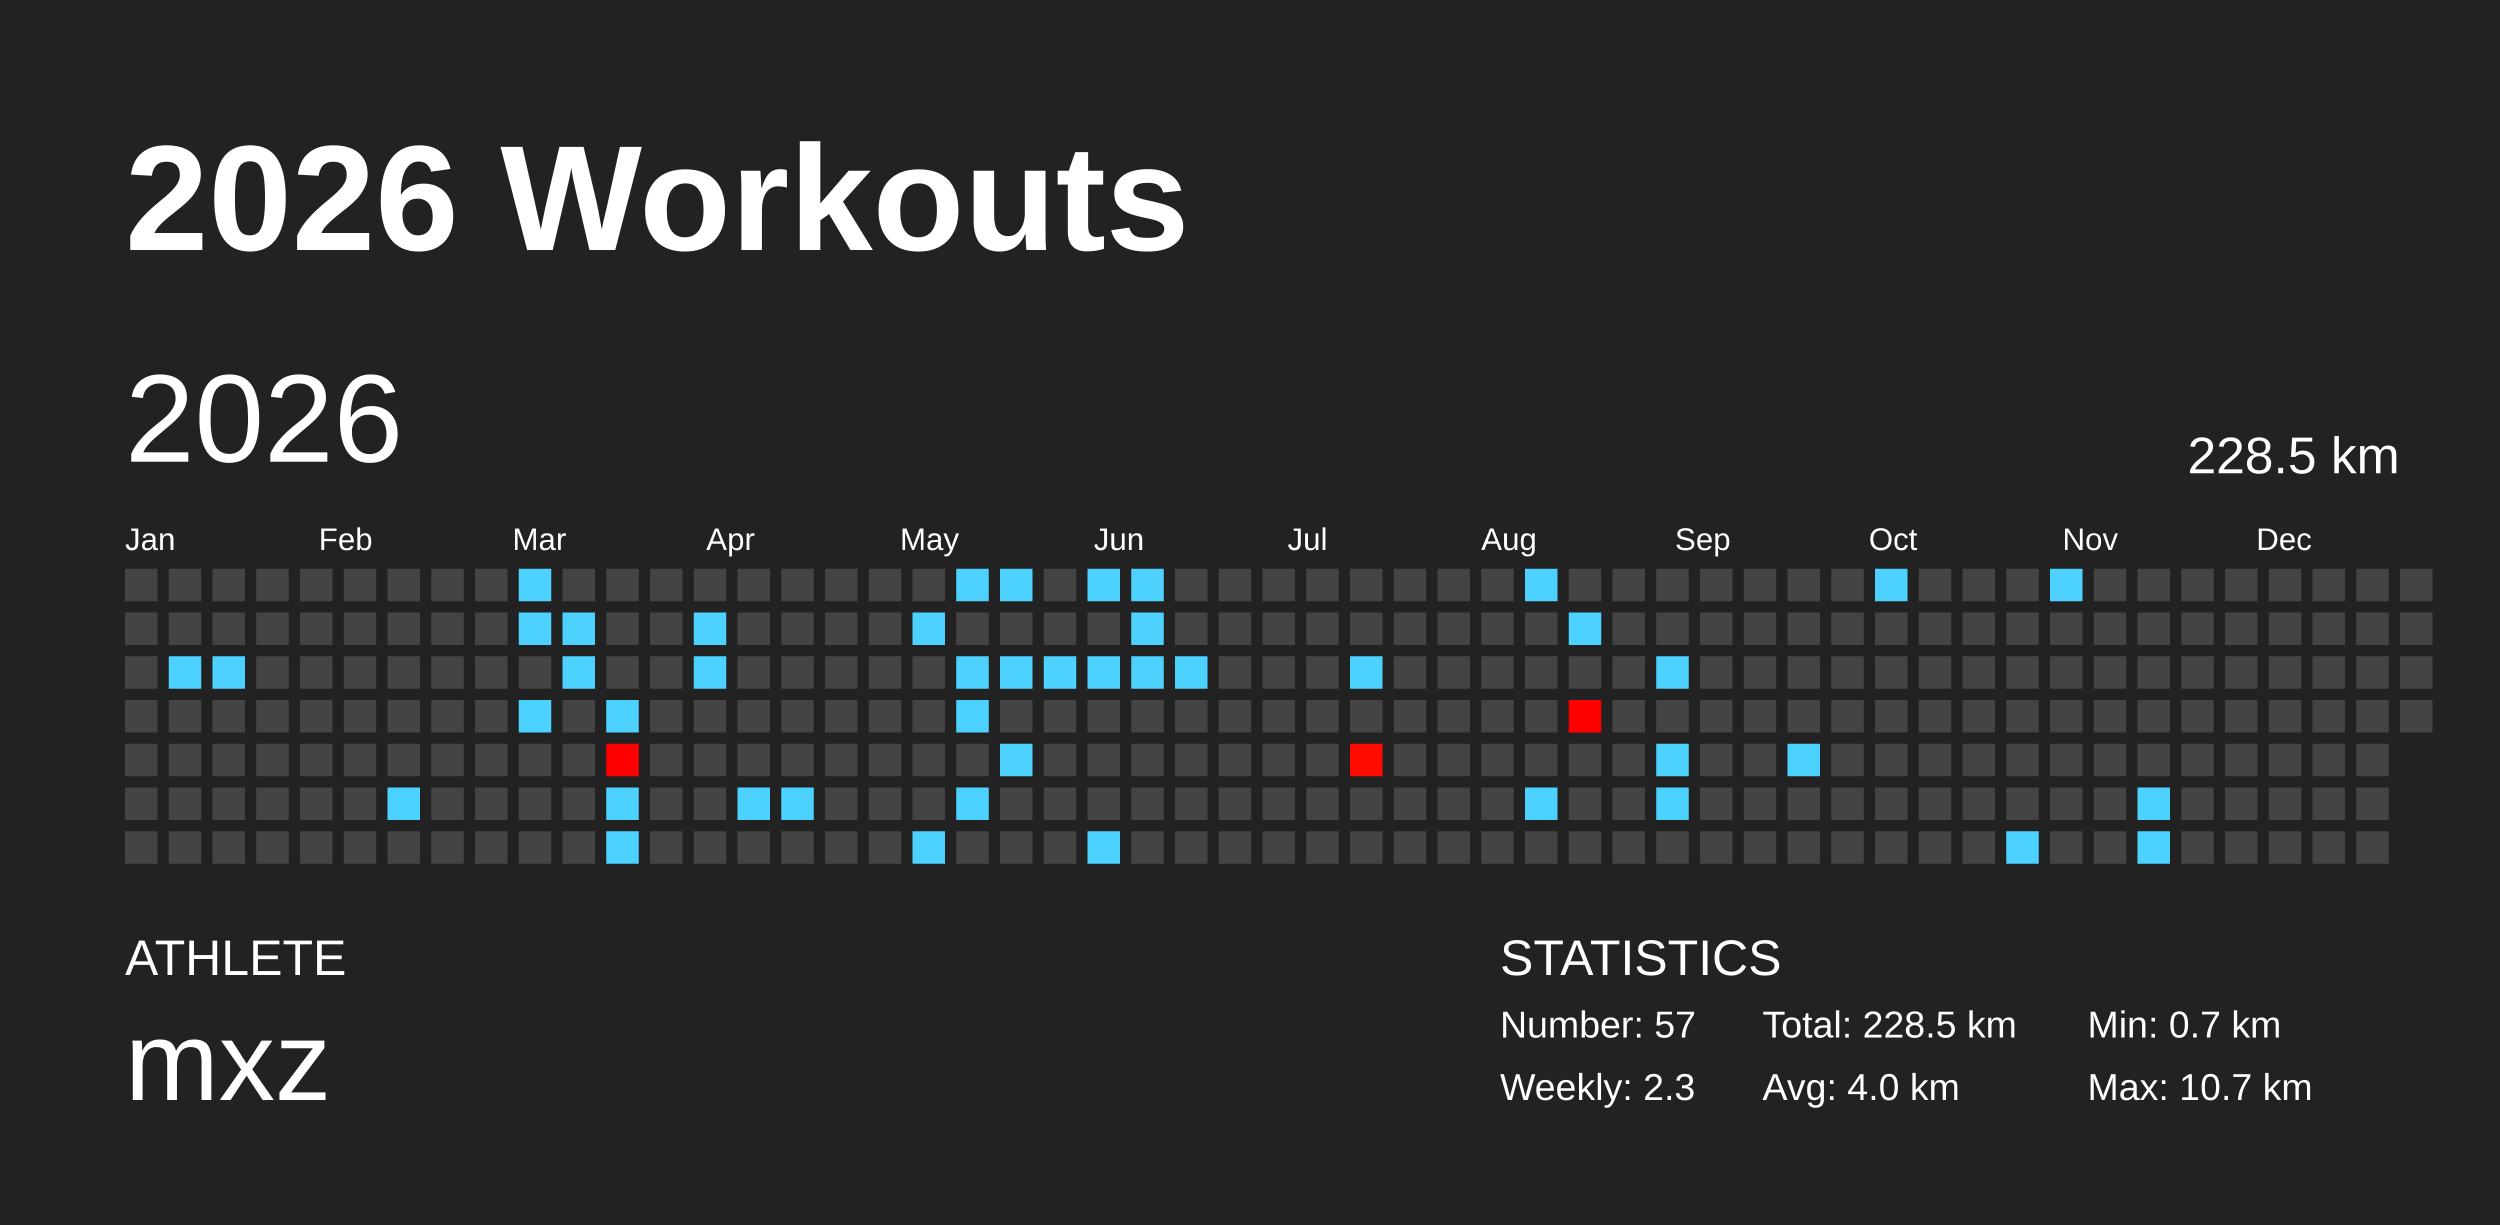
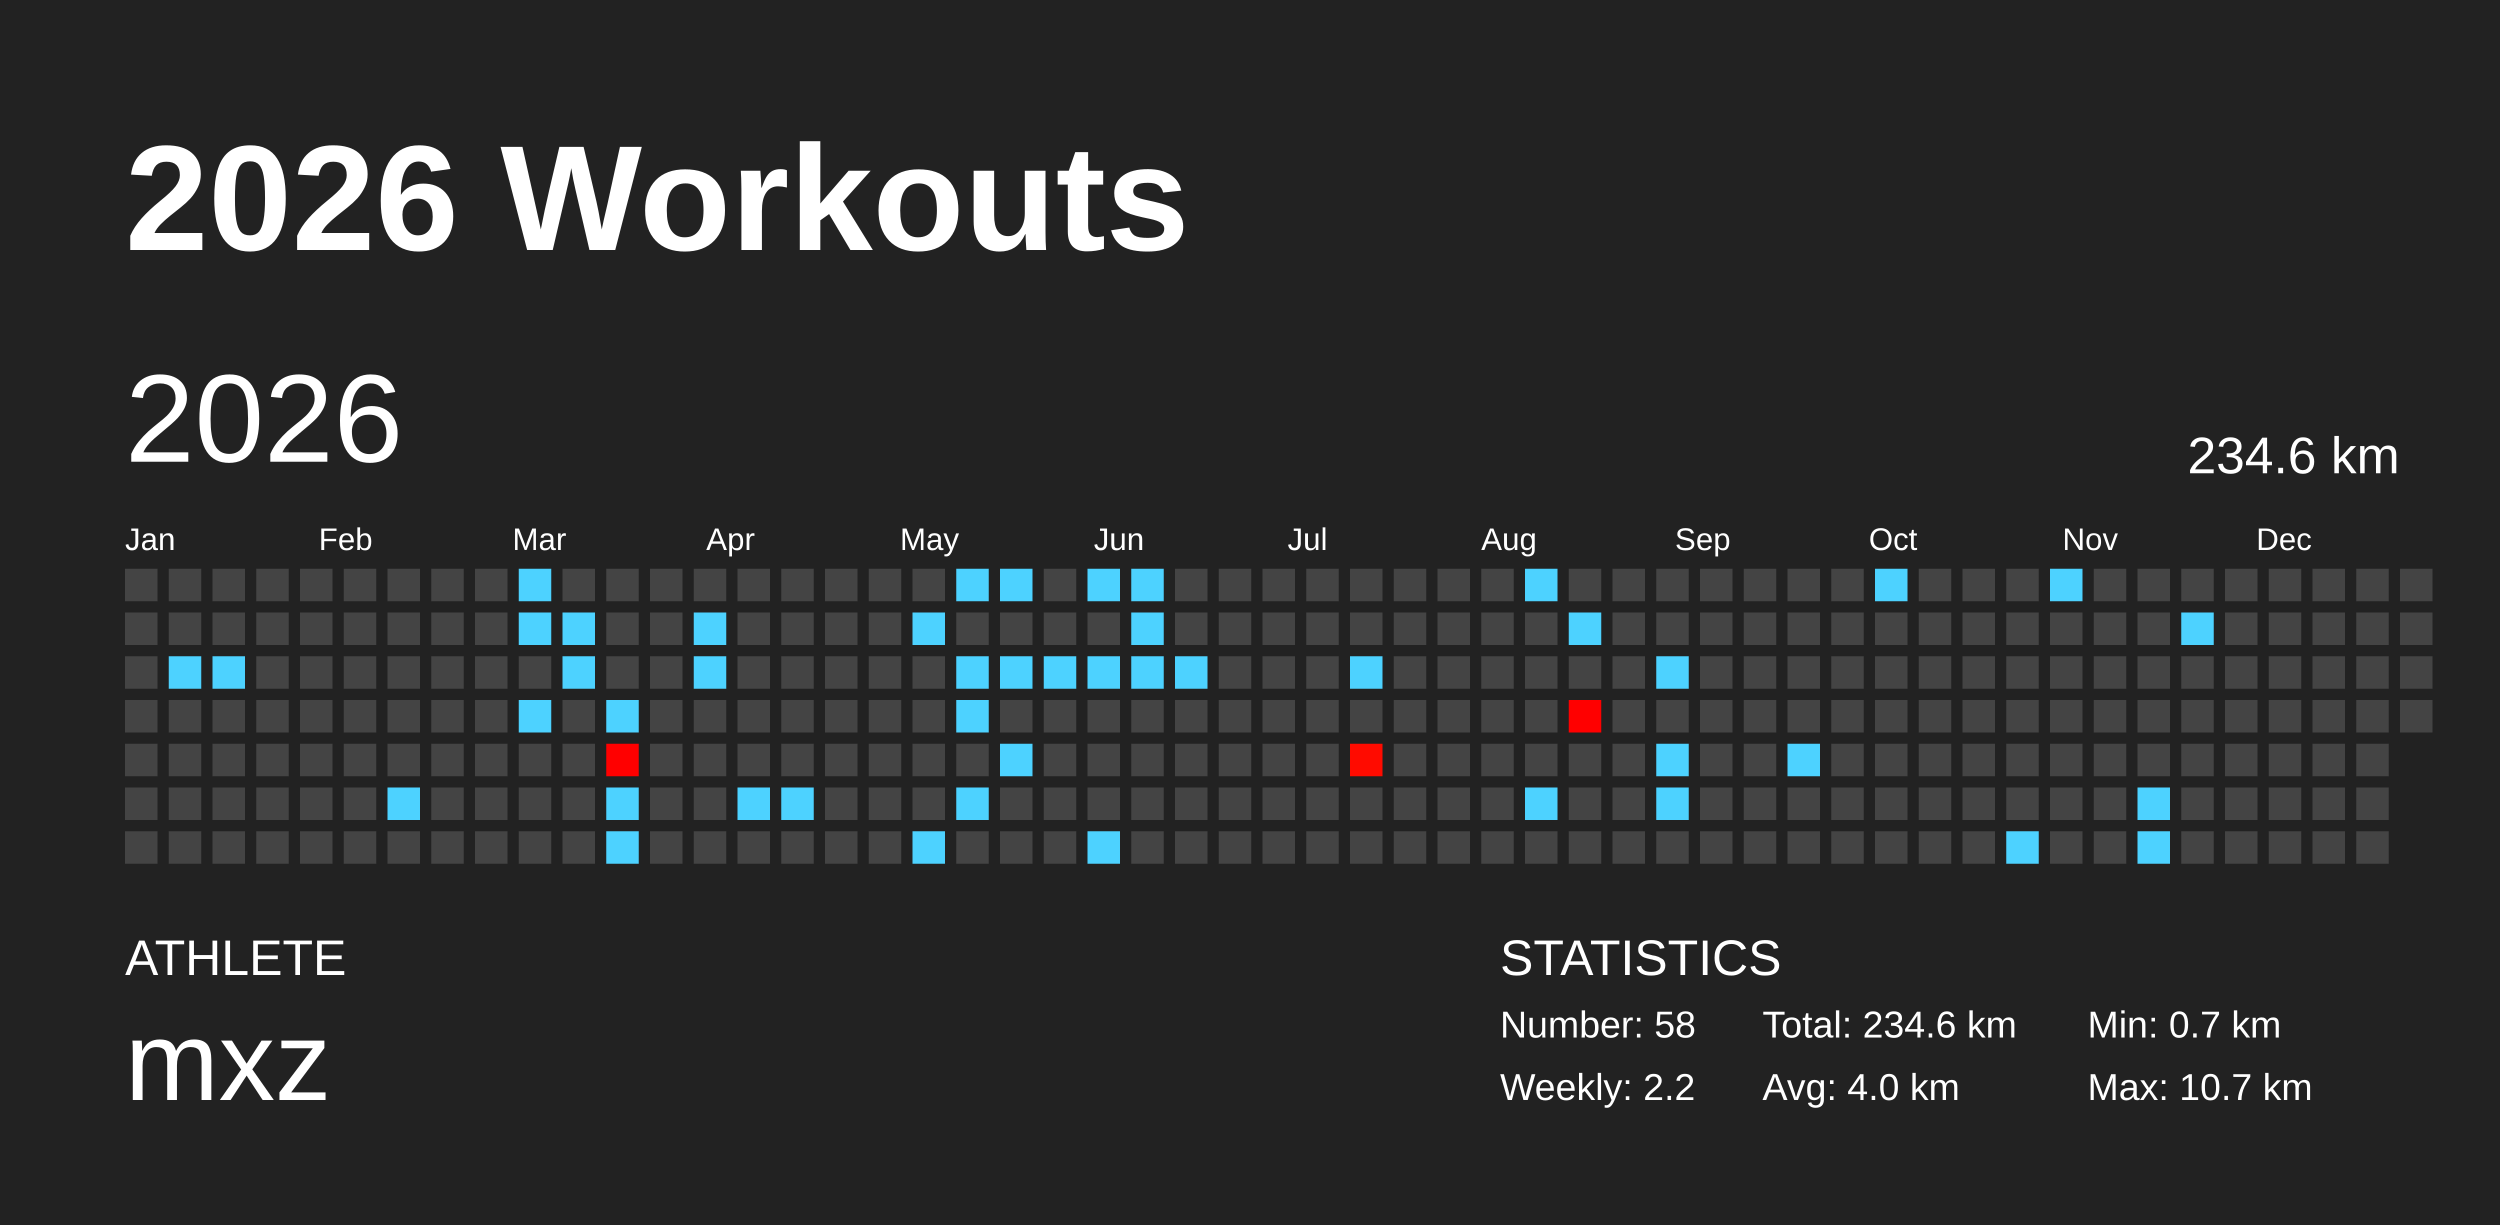
<svg xmlns="http://www.w3.org/2000/svg" baseProfile="full" height="98mm" version="1.1" viewBox="0,0,200,98" width="200mm">
  <defs />
  <rect fill="#222222" height="98" width="200" x="0" y="0" />
  <text fill="#FFFFFF" style="font-size:12px; font-family:Arial; font-weight:bold;" x="10" y="20">2026 Workouts</text>
  <text fill="#FFFFFF" style="font-size:4px; font-family:Arial" x="10" y="78">ATHLETE</text>
  <text fill="#FFFFFF" style="font-size:9px; font-family:Arial" x="10" y="88">mxz</text>
  <text fill="#FFFFFF" style="font-size:4px; font-family:Arial" x="120" y="78">STATISTICS</text>
-   <text fill="#FFFFFF" style="font-size:3px; font-family:Arial" x="120" y="83">Number: 57</text>
-   <text fill="#FFFFFF" style="font-size:3px; font-family:Arial" x="120" y="88">Weekly: 2.3</text>
-   <text fill="#FFFFFF" style="font-size:3px; font-family:Arial" x="141" y="83">Total: 228.5 km</text>
+   <text fill="#FFFFFF" style="font-size:3px; font-family:Arial" x="120" y="83">Number: 58</text>
+   <text fill="#FFFFFF" style="font-size:3px; font-family:Arial" x="120" y="88">Weekly: 2.2</text>
+   <text fill="#FFFFFF" style="font-size:3px; font-family:Arial" x="141" y="83">Total: 234.6 km</text>
  <text fill="#FFFFFF" style="font-size:3px; font-family:Arial" x="141" y="88">Avg: 4.0 km</text>
  <text fill="#FFFFFF" style="font-size:3px; font-family:Arial" x="167" y="83">Min: 0.7 km</text>
  <text fill="#FFFFFF" style="font-size:3px; font-family:Arial" x="167" y="88">Max: 10.7 km</text>
  <text dominant-baseline="hanging" fill="#FFFFFF" style="font-size:10.0px; font-family:Arial;" x="10" y="30">2026</text>
-   <text dominant-baseline="hanging" fill="#FFFFFF" style="font-size:4.125px; font-family:Arial;" x="175" y="35">228.5 km</text>
+   <text dominant-baseline="hanging" fill="#FFFFFF" style="font-size:4.125px; font-family:Arial;" x="175" y="35">234.6 km</text>
  <text fill="#FFFFFF" style="font-size:2.5px; font-family:Arial" x="10.0" y="44">Jan</text>
  <text fill="#FFFFFF" style="font-size:2.5px; font-family:Arial" x="25.5" y="44">Feb</text>
  <text fill="#FFFFFF" style="font-size:2.5px; font-family:Arial" x="41.0" y="44">Mar</text>
  <text fill="#FFFFFF" style="font-size:2.5px; font-family:Arial" x="56.5" y="44">Apr</text>
  <text fill="#FFFFFF" style="font-size:2.5px; font-family:Arial" x="72.0" y="44">May</text>
  <text fill="#FFFFFF" style="font-size:2.5px; font-family:Arial" x="87.5" y="44">Jun</text>
  <text fill="#FFFFFF" style="font-size:2.5px; font-family:Arial" x="103.0" y="44">Jul</text>
  <text fill="#FFFFFF" style="font-size:2.5px; font-family:Arial" x="118.5" y="44">Aug</text>
  <text fill="#FFFFFF" style="font-size:2.5px; font-family:Arial" x="134.0" y="44">Sep</text>
  <text fill="#FFFFFF" style="font-size:2.5px; font-family:Arial" x="149.5" y="44">Oct</text>
  <text fill="#FFFFFF" style="font-size:2.5px; font-family:Arial" x="165.0" y="44">Nov</text>
  <text fill="#FFFFFF" style="font-size:2.5px; font-family:Arial" x="180.5" y="44">Dec</text>
  <rect fill="#444444" height="2.6" width="2.6" x="10.0" y="45.5" />
  <rect fill="#444444" height="2.6" width="2.6" x="10.0" y="49.0" />
  <rect fill="#444444" height="2.6" width="2.6" x="10.0" y="52.5" />
  <rect fill="#444444" height="2.6" width="2.6" x="10.0" y="56.0" />
  <rect fill="#444444" height="2.6" width="2.6" x="10.0" y="59.5" />
  <rect fill="#444444" height="2.6" width="2.6" x="10.0" y="63.0" />
  <rect fill="#444444" height="2.6" width="2.6" x="10.0" y="66.5" />
  <rect fill="#444444" height="2.6" width="2.6" x="13.5" y="45.5" />
  <rect fill="#444444" height="2.6" width="2.6" x="13.5" y="49.0" />
  <rect fill="#4dd2ff" height="2.6" width="2.6" x="13.5" y="52.5" />
  <rect fill="#444444" height="2.6" width="2.6" x="13.5" y="56.0" />
  <rect fill="#444444" height="2.6" width="2.6" x="13.5" y="59.5" />
  <rect fill="#444444" height="2.6" width="2.6" x="13.5" y="63.0" />
  <rect fill="#444444" height="2.6" width="2.6" x="13.5" y="66.5" />
  <rect fill="#444444" height="2.6" width="2.6" x="17.0" y="45.5" />
  <rect fill="#444444" height="2.6" width="2.6" x="17.0" y="49.0" />
  <rect fill="#4dd2ff" height="2.6" width="2.6" x="17.0" y="52.5" />
  <rect fill="#444444" height="2.6" width="2.6" x="17.0" y="56.0" />
  <rect fill="#444444" height="2.6" width="2.6" x="17.0" y="59.5" />
  <rect fill="#444444" height="2.6" width="2.6" x="17.0" y="63.0" />
  <rect fill="#444444" height="2.6" width="2.6" x="17.0" y="66.5" />
  <rect fill="#444444" height="2.6" width="2.6" x="20.5" y="45.5" />
  <rect fill="#444444" height="2.6" width="2.6" x="20.5" y="49.0" />
  <rect fill="#444444" height="2.6" width="2.6" x="20.5" y="52.5" />
  <rect fill="#444444" height="2.6" width="2.6" x="20.5" y="56.0" />
  <rect fill="#444444" height="2.6" width="2.6" x="20.5" y="59.5" />
  <rect fill="#444444" height="2.6" width="2.6" x="20.5" y="63.0" />
  <rect fill="#444444" height="2.6" width="2.6" x="20.5" y="66.5" />
  <rect fill="#444444" height="2.6" width="2.6" x="24.0" y="45.5" />
  <rect fill="#444444" height="2.6" width="2.6" x="24.0" y="49.0" />
  <rect fill="#444444" height="2.6" width="2.6" x="24.0" y="52.5" />
  <rect fill="#444444" height="2.6" width="2.6" x="24.0" y="56.0" />
  <rect fill="#444444" height="2.6" width="2.6" x="24.0" y="59.5" />
  <rect fill="#444444" height="2.6" width="2.6" x="24.0" y="63.0" />
  <rect fill="#444444" height="2.6" width="2.6" x="24.0" y="66.5" />
  <rect fill="#444444" height="2.6" width="2.6" x="27.5" y="45.5" />
  <rect fill="#444444" height="2.6" width="2.6" x="27.5" y="49.0" />
  <rect fill="#444444" height="2.6" width="2.6" x="27.5" y="52.5" />
  <rect fill="#444444" height="2.6" width="2.6" x="27.5" y="56.0" />
  <rect fill="#444444" height="2.6" width="2.6" x="27.5" y="59.5" />
  <rect fill="#444444" height="2.6" width="2.6" x="27.5" y="63.0" />
  <rect fill="#444444" height="2.6" width="2.6" x="27.5" y="66.5" />
  <rect fill="#444444" height="2.6" width="2.6" x="31.0" y="45.5" />
  <rect fill="#444444" height="2.6" width="2.6" x="31.0" y="49.0" />
  <rect fill="#444444" height="2.6" width="2.6" x="31.0" y="52.5" />
  <rect fill="#444444" height="2.6" width="2.6" x="31.0" y="56.0" />
  <rect fill="#444444" height="2.6" width="2.6" x="31.0" y="59.5" />
  <rect fill="#4dd2ff" height="2.6" width="2.6" x="31.0" y="63.0" />
  <rect fill="#444444" height="2.6" width="2.6" x="31.0" y="66.5" />
  <rect fill="#444444" height="2.6" width="2.6" x="34.5" y="45.5" />
  <rect fill="#444444" height="2.6" width="2.6" x="34.5" y="49.0" />
  <rect fill="#444444" height="2.6" width="2.6" x="34.5" y="52.5" />
  <rect fill="#444444" height="2.6" width="2.6" x="34.5" y="56.0" />
  <rect fill="#444444" height="2.6" width="2.6" x="34.5" y="59.5" />
  <rect fill="#444444" height="2.6" width="2.6" x="34.5" y="63.0" />
  <rect fill="#444444" height="2.6" width="2.6" x="34.5" y="66.5" />
  <rect fill="#444444" height="2.6" width="2.6" x="38.0" y="45.5" />
  <rect fill="#444444" height="2.6" width="2.6" x="38.0" y="49.0" />
  <rect fill="#444444" height="2.6" width="2.6" x="38.0" y="52.5" />
  <rect fill="#444444" height="2.6" width="2.6" x="38.0" y="56.0" />
  <rect fill="#444444" height="2.6" width="2.6" x="38.0" y="59.5" />
  <rect fill="#444444" height="2.6" width="2.6" x="38.0" y="63.0" />
  <rect fill="#444444" height="2.6" width="2.6" x="38.0" y="66.5" />
  <rect fill="#4dd2ff" height="2.6" width="2.6" x="41.5" y="45.5" />
  <rect fill="#4dd2ff" height="2.6" width="2.6" x="41.5" y="49.0" />
  <rect fill="#444444" height="2.6" width="2.6" x="41.5" y="52.5" />
  <rect fill="#4dd2ff" height="2.6" width="2.6" x="41.5" y="56.0" />
  <rect fill="#444444" height="2.6" width="2.6" x="41.5" y="59.5" />
  <rect fill="#444444" height="2.6" width="2.6" x="41.5" y="63.0" />
  <rect fill="#444444" height="2.6" width="2.6" x="41.5" y="66.5" />
  <rect fill="#444444" height="2.6" width="2.6" x="45.0" y="45.5" />
  <rect fill="#4dd2ff" height="2.6" width="2.6" x="45.0" y="49.0" />
  <rect fill="#4dd2ff" height="2.6" width="2.6" x="45.0" y="52.5" />
  <rect fill="#444444" height="2.6" width="2.6" x="45.0" y="56.0" />
  <rect fill="#444444" height="2.6" width="2.6" x="45.0" y="59.5" />
  <rect fill="#444444" height="2.6" width="2.6" x="45.0" y="63.0" />
  <rect fill="#444444" height="2.6" width="2.6" x="45.0" y="66.5" />
  <rect fill="#444444" height="2.6" width="2.6" x="48.5" y="45.5" />
  <rect fill="#444444" height="2.6" width="2.6" x="48.5" y="49.0" />
  <rect fill="#444444" height="2.6" width="2.6" x="48.5" y="52.5" />
  <rect fill="#4dd2ff" height="2.6" width="2.6" x="48.5" y="56.0" />
  <rect fill="#ff0000" height="2.6" width="2.6" x="48.5" y="59.5" />
  <rect fill="#4dd2ff" height="2.6" width="2.6" x="48.5" y="63.0" />
  <rect fill="#4dd2ff" height="2.6" width="2.6" x="48.5" y="66.5" />
  <rect fill="#444444" height="2.6" width="2.6" x="52.0" y="45.5" />
  <rect fill="#444444" height="2.6" width="2.6" x="52.0" y="49.0" />
  <rect fill="#444444" height="2.6" width="2.6" x="52.0" y="52.5" />
  <rect fill="#444444" height="2.6" width="2.6" x="52.0" y="56.0" />
  <rect fill="#444444" height="2.6" width="2.6" x="52.0" y="59.5" />
  <rect fill="#444444" height="2.6" width="2.6" x="52.0" y="63.0" />
  <rect fill="#444444" height="2.6" width="2.6" x="52.0" y="66.5" />
  <rect fill="#444444" height="2.6" width="2.6" x="55.5" y="45.5" />
  <rect fill="#4dd2ff" height="2.6" width="2.6" x="55.5" y="49.0" />
  <rect fill="#4dd2ff" height="2.6" width="2.6" x="55.5" y="52.5" />
  <rect fill="#444444" height="2.6" width="2.6" x="55.5" y="56.0" />
  <rect fill="#444444" height="2.6" width="2.6" x="55.5" y="59.5" />
  <rect fill="#444444" height="2.6" width="2.6" x="55.5" y="63.0" />
  <rect fill="#444444" height="2.6" width="2.6" x="55.5" y="66.5" />
  <rect fill="#444444" height="2.6" width="2.6" x="59.0" y="45.5" />
  <rect fill="#444444" height="2.6" width="2.6" x="59.0" y="49.0" />
  <rect fill="#444444" height="2.6" width="2.6" x="59.0" y="52.5" />
  <rect fill="#444444" height="2.6" width="2.6" x="59.0" y="56.0" />
  <rect fill="#444444" height="2.6" width="2.6" x="59.0" y="59.5" />
  <rect fill="#4dd2ff" height="2.6" width="2.6" x="59.0" y="63.0" />
  <rect fill="#444444" height="2.6" width="2.6" x="59.0" y="66.5" />
  <rect fill="#444444" height="2.6" width="2.6" x="62.5" y="45.5" />
  <rect fill="#444444" height="2.6" width="2.6" x="62.5" y="49.0" />
  <rect fill="#444444" height="2.6" width="2.6" x="62.5" y="52.5" />
  <rect fill="#444444" height="2.6" width="2.6" x="62.5" y="56.0" />
  <rect fill="#444444" height="2.6" width="2.6" x="62.5" y="59.5" />
  <rect fill="#4dd2ff" height="2.6" width="2.6" x="62.5" y="63.0" />
  <rect fill="#444444" height="2.6" width="2.6" x="62.5" y="66.5" />
  <rect fill="#444444" height="2.6" width="2.6" x="66.0" y="45.5" />
  <rect fill="#444444" height="2.6" width="2.6" x="66.0" y="49.0" />
  <rect fill="#444444" height="2.6" width="2.6" x="66.0" y="52.5" />
  <rect fill="#444444" height="2.6" width="2.6" x="66.0" y="56.0" />
  <rect fill="#444444" height="2.6" width="2.6" x="66.0" y="59.5" />
  <rect fill="#444444" height="2.6" width="2.6" x="66.0" y="63.0" />
  <rect fill="#444444" height="2.6" width="2.6" x="66.0" y="66.5" />
  <rect fill="#444444" height="2.6" width="2.6" x="69.5" y="45.5" />
  <rect fill="#444444" height="2.6" width="2.6" x="69.5" y="49.0" />
  <rect fill="#444444" height="2.6" width="2.6" x="69.5" y="52.5" />
  <rect fill="#444444" height="2.6" width="2.6" x="69.5" y="56.0" />
  <rect fill="#444444" height="2.6" width="2.6" x="69.5" y="59.5" />
  <rect fill="#444444" height="2.6" width="2.6" x="69.5" y="63.0" />
  <rect fill="#444444" height="2.6" width="2.6" x="69.5" y="66.5" />
  <rect fill="#444444" height="2.6" width="2.6" x="73.0" y="45.5" />
  <rect fill="#4dd2ff" height="2.6" width="2.6" x="73.0" y="49.0" />
  <rect fill="#444444" height="2.6" width="2.6" x="73.0" y="52.5" />
  <rect fill="#444444" height="2.6" width="2.6" x="73.0" y="56.0" />
  <rect fill="#444444" height="2.6" width="2.6" x="73.0" y="59.5" />
  <rect fill="#444444" height="2.6" width="2.6" x="73.0" y="63.0" />
  <rect fill="#4dd2ff" height="2.6" width="2.6" x="73.0" y="66.5" />
  <rect fill="#4dd2ff" height="2.6" width="2.6" x="76.5" y="45.5" />
  <rect fill="#444444" height="2.6" width="2.6" x="76.5" y="49.0" />
  <rect fill="#4dd2ff" height="2.6" width="2.6" x="76.5" y="52.5" />
  <rect fill="#4dd2ff" height="2.6" width="2.6" x="76.5" y="56.0" />
  <rect fill="#444444" height="2.6" width="2.6" x="76.5" y="59.5" />
  <rect fill="#4dd2ff" height="2.6" width="2.6" x="76.5" y="63.0" />
  <rect fill="#444444" height="2.6" width="2.6" x="76.5" y="66.5" />
  <rect fill="#4dd2ff" height="2.6" width="2.6" x="80.0" y="45.5" />
  <rect fill="#444444" height="2.6" width="2.6" x="80.0" y="49.0" />
  <rect fill="#4dd2ff" height="2.6" width="2.6" x="80.0" y="52.5" />
  <rect fill="#444444" height="2.6" width="2.6" x="80.0" y="56.0" />
  <rect fill="#4dd2ff" height="2.6" width="2.6" x="80.0" y="59.5" />
  <rect fill="#444444" height="2.6" width="2.6" x="80.0" y="63.0" />
  <rect fill="#444444" height="2.6" width="2.6" x="80.0" y="66.5" />
  <rect fill="#444444" height="2.6" width="2.6" x="83.5" y="45.5" />
  <rect fill="#444444" height="2.6" width="2.6" x="83.5" y="49.0" />
  <rect fill="#4dd2ff" height="2.6" width="2.6" x="83.5" y="52.5" />
  <rect fill="#444444" height="2.6" width="2.6" x="83.5" y="56.0" />
  <rect fill="#444444" height="2.6" width="2.6" x="83.5" y="59.5" />
  <rect fill="#444444" height="2.6" width="2.6" x="83.5" y="63.0" />
  <rect fill="#444444" height="2.6" width="2.6" x="83.5" y="66.5" />
  <rect fill="#4dd2ff" height="2.6" width="2.6" x="87.0" y="45.5" />
  <rect fill="#444444" height="2.6" width="2.6" x="87.0" y="49.0" />
  <rect fill="#4dd2ff" height="2.6" width="2.6" x="87.0" y="52.5" />
  <rect fill="#444444" height="2.6" width="2.6" x="87.0" y="56.0" />
  <rect fill="#444444" height="2.6" width="2.6" x="87.0" y="59.5" />
  <rect fill="#444444" height="2.6" width="2.6" x="87.0" y="63.0" />
  <rect fill="#4dd2ff" height="2.6" width="2.6" x="87.0" y="66.5" />
  <rect fill="#4dd2ff" height="2.6" width="2.6" x="90.5" y="45.5" />
  <rect fill="#4dd2ff" height="2.6" width="2.6" x="90.5" y="49.0" />
  <rect fill="#4dd2ff" height="2.6" width="2.6" x="90.5" y="52.5" />
  <rect fill="#444444" height="2.6" width="2.6" x="90.5" y="56.0" />
  <rect fill="#444444" height="2.6" width="2.6" x="90.5" y="59.5" />
  <rect fill="#444444" height="2.6" width="2.6" x="90.5" y="63.0" />
  <rect fill="#444444" height="2.6" width="2.6" x="90.5" y="66.5" />
  <rect fill="#444444" height="2.6" width="2.6" x="94.0" y="45.5" />
  <rect fill="#444444" height="2.6" width="2.6" x="94.0" y="49.0" />
  <rect fill="#4dd2ff" height="2.6" width="2.6" x="94.0" y="52.5" />
  <rect fill="#444444" height="2.6" width="2.6" x="94.0" y="56.0" />
  <rect fill="#444444" height="2.6" width="2.6" x="94.0" y="59.5" />
  <rect fill="#444444" height="2.6" width="2.6" x="94.0" y="63.0" />
  <rect fill="#444444" height="2.6" width="2.6" x="94.0" y="66.5" />
  <rect fill="#444444" height="2.6" width="2.6" x="97.5" y="45.5" />
  <rect fill="#444444" height="2.6" width="2.6" x="97.5" y="49.0" />
  <rect fill="#444444" height="2.6" width="2.6" x="97.5" y="52.5" />
  <rect fill="#444444" height="2.6" width="2.6" x="97.5" y="56.0" />
  <rect fill="#444444" height="2.6" width="2.6" x="97.5" y="59.5" />
  <rect fill="#444444" height="2.6" width="2.6" x="97.5" y="63.0" />
  <rect fill="#444444" height="2.6" width="2.6" x="97.5" y="66.5" />
  <rect fill="#444444" height="2.6" width="2.6" x="101.0" y="45.5" />
  <rect fill="#444444" height="2.6" width="2.6" x="101.0" y="49.0" />
  <rect fill="#444444" height="2.6" width="2.6" x="101.0" y="52.5" />
  <rect fill="#444444" height="2.6" width="2.6" x="101.0" y="56.0" />
  <rect fill="#444444" height="2.6" width="2.6" x="101.0" y="59.5" />
  <rect fill="#444444" height="2.6" width="2.6" x="101.0" y="63.0" />
  <rect fill="#444444" height="2.6" width="2.6" x="101.0" y="66.5" />
  <rect fill="#444444" height="2.6" width="2.6" x="104.5" y="45.5" />
  <rect fill="#444444" height="2.6" width="2.6" x="104.5" y="49.0" />
  <rect fill="#444444" height="2.6" width="2.6" x="104.5" y="52.5" />
  <rect fill="#444444" height="2.6" width="2.6" x="104.5" y="56.0" />
  <rect fill="#444444" height="2.6" width="2.6" x="104.5" y="59.5" />
  <rect fill="#444444" height="2.6" width="2.6" x="104.5" y="63.0" />
  <rect fill="#444444" height="2.6" width="2.6" x="104.5" y="66.5" />
  <rect fill="#444444" height="2.6" width="2.6" x="108.0" y="45.5" />
  <rect fill="#444444" height="2.6" width="2.6" x="108.0" y="49.0" />
  <rect fill="#4dd2ff" height="2.6" width="2.6" x="108.0" y="52.5" />
  <rect fill="#444444" height="2.6" width="2.6" x="108.0" y="56.0" />
  <rect fill="#ff0b00" height="2.6" width="2.6" x="108.0" y="59.5" />
  <rect fill="#444444" height="2.6" width="2.6" x="108.0" y="63.0" />
  <rect fill="#444444" height="2.6" width="2.6" x="108.0" y="66.5" />
  <rect fill="#444444" height="2.6" width="2.6" x="111.5" y="45.5" />
  <rect fill="#444444" height="2.6" width="2.6" x="111.5" y="49.0" />
  <rect fill="#444444" height="2.6" width="2.6" x="111.5" y="52.5" />
  <rect fill="#444444" height="2.6" width="2.6" x="111.5" y="56.0" />
  <rect fill="#444444" height="2.6" width="2.6" x="111.5" y="59.5" />
  <rect fill="#444444" height="2.6" width="2.6" x="111.5" y="63.0" />
  <rect fill="#444444" height="2.6" width="2.6" x="111.5" y="66.5" />
  <rect fill="#444444" height="2.6" width="2.6" x="115.0" y="45.5" />
  <rect fill="#444444" height="2.6" width="2.6" x="115.0" y="49.0" />
  <rect fill="#444444" height="2.6" width="2.6" x="115.0" y="52.5" />
  <rect fill="#444444" height="2.6" width="2.6" x="115.0" y="56.0" />
  <rect fill="#444444" height="2.6" width="2.6" x="115.0" y="59.5" />
  <rect fill="#444444" height="2.6" width="2.6" x="115.0" y="63.0" />
  <rect fill="#444444" height="2.6" width="2.6" x="115.0" y="66.5" />
  <rect fill="#444444" height="2.6" width="2.6" x="118.5" y="45.5" />
  <rect fill="#444444" height="2.6" width="2.6" x="118.5" y="49.0" />
  <rect fill="#444444" height="2.6" width="2.6" x="118.5" y="52.5" />
  <rect fill="#444444" height="2.6" width="2.6" x="118.5" y="56.0" />
  <rect fill="#444444" height="2.6" width="2.6" x="118.5" y="59.5" />
  <rect fill="#444444" height="2.6" width="2.6" x="118.5" y="63.0" />
  <rect fill="#444444" height="2.6" width="2.6" x="118.5" y="66.5" />
  <rect fill="#4dd2ff" height="2.6" width="2.6" x="122.0" y="45.5" />
  <rect fill="#444444" height="2.6" width="2.6" x="122.0" y="49.0" />
  <rect fill="#444444" height="2.6" width="2.6" x="122.0" y="52.5" />
  <rect fill="#444444" height="2.6" width="2.6" x="122.0" y="56.0" />
  <rect fill="#444444" height="2.6" width="2.6" x="122.0" y="59.5" />
  <rect fill="#4dd2ff" height="2.6" width="2.6" x="122.0" y="63.0" />
  <rect fill="#444444" height="2.6" width="2.6" x="122.0" y="66.5" />
  <rect fill="#444444" height="2.6" width="2.6" x="125.5" y="45.5" />
  <rect fill="#4dd2ff" height="2.6" width="2.6" x="125.5" y="49.0" />
  <rect fill="#444444" height="2.6" width="2.6" x="125.5" y="52.5" />
  <rect fill="#ff0000" height="2.6" width="2.6" x="125.5" y="56.0" />
  <rect fill="#444444" height="2.6" width="2.6" x="125.5" y="59.5" />
  <rect fill="#444444" height="2.6" width="2.6" x="125.5" y="63.0" />
  <rect fill="#444444" height="2.6" width="2.6" x="125.5" y="66.5" />
  <rect fill="#444444" height="2.6" width="2.6" x="129.0" y="45.5" />
  <rect fill="#444444" height="2.6" width="2.6" x="129.0" y="49.0" />
  <rect fill="#444444" height="2.6" width="2.6" x="129.0" y="52.5" />
  <rect fill="#444444" height="2.6" width="2.6" x="129.0" y="56.0" />
  <rect fill="#444444" height="2.6" width="2.6" x="129.0" y="59.5" />
  <rect fill="#444444" height="2.6" width="2.6" x="129.0" y="63.0" />
  <rect fill="#444444" height="2.6" width="2.6" x="129.0" y="66.5" />
  <rect fill="#444444" height="2.6" width="2.6" x="132.5" y="45.5" />
  <rect fill="#444444" height="2.6" width="2.6" x="132.5" y="49.0" />
  <rect fill="#4dd2ff" height="2.6" width="2.6" x="132.5" y="52.5" />
  <rect fill="#444444" height="2.6" width="2.6" x="132.5" y="56.0" />
  <rect fill="#4dd2ff" height="2.6" width="2.6" x="132.5" y="59.5" />
  <rect fill="#4dd2ff" height="2.6" width="2.6" x="132.5" y="63.0" />
  <rect fill="#444444" height="2.6" width="2.6" x="132.5" y="66.5" />
  <rect fill="#444444" height="2.6" width="2.6" x="136.0" y="45.5" />
  <rect fill="#444444" height="2.6" width="2.6" x="136.0" y="49.0" />
  <rect fill="#444444" height="2.6" width="2.6" x="136.0" y="52.5" />
  <rect fill="#444444" height="2.6" width="2.6" x="136.0" y="56.0" />
  <rect fill="#444444" height="2.6" width="2.6" x="136.0" y="59.5" />
  <rect fill="#444444" height="2.6" width="2.6" x="136.0" y="63.0" />
  <rect fill="#444444" height="2.6" width="2.6" x="136.0" y="66.5" />
  <rect fill="#444444" height="2.6" width="2.6" x="139.5" y="45.5" />
  <rect fill="#444444" height="2.6" width="2.6" x="139.5" y="49.0" />
  <rect fill="#444444" height="2.6" width="2.6" x="139.5" y="52.5" />
  <rect fill="#444444" height="2.6" width="2.6" x="139.5" y="56.0" />
  <rect fill="#444444" height="2.6" width="2.6" x="139.5" y="59.5" />
  <rect fill="#444444" height="2.6" width="2.6" x="139.5" y="63.0" />
  <rect fill="#444444" height="2.6" width="2.6" x="139.5" y="66.5" />
  <rect fill="#444444" height="2.6" width="2.6" x="143.0" y="45.5" />
  <rect fill="#444444" height="2.6" width="2.6" x="143.0" y="49.0" />
  <rect fill="#444444" height="2.6" width="2.6" x="143.0" y="52.5" />
  <rect fill="#444444" height="2.6" width="2.6" x="143.0" y="56.0" />
  <rect fill="#4dd2ff" height="2.6" width="2.6" x="143.0" y="59.5" />
  <rect fill="#444444" height="2.6" width="2.6" x="143.0" y="63.0" />
  <rect fill="#444444" height="2.6" width="2.6" x="143.0" y="66.5" />
  <rect fill="#444444" height="2.6" width="2.6" x="146.5" y="45.5" />
  <rect fill="#444444" height="2.6" width="2.6" x="146.5" y="49.0" />
  <rect fill="#444444" height="2.6" width="2.6" x="146.5" y="52.5" />
  <rect fill="#444444" height="2.6" width="2.6" x="146.5" y="56.0" />
  <rect fill="#444444" height="2.6" width="2.6" x="146.5" y="59.5" />
  <rect fill="#444444" height="2.6" width="2.6" x="146.5" y="63.0" />
  <rect fill="#444444" height="2.6" width="2.6" x="146.5" y="66.5" />
  <rect fill="#4dd2ff" height="2.6" width="2.6" x="150.0" y="45.5" />
  <rect fill="#444444" height="2.6" width="2.6" x="150.0" y="49.0" />
  <rect fill="#444444" height="2.6" width="2.6" x="150.0" y="52.5" />
  <rect fill="#444444" height="2.6" width="2.6" x="150.0" y="56.0" />
  <rect fill="#444444" height="2.6" width="2.6" x="150.0" y="59.5" />
  <rect fill="#444444" height="2.6" width="2.6" x="150.0" y="63.0" />
  <rect fill="#444444" height="2.6" width="2.6" x="150.0" y="66.5" />
  <rect fill="#444444" height="2.6" width="2.6" x="153.5" y="45.5" />
  <rect fill="#444444" height="2.6" width="2.6" x="153.5" y="49.0" />
  <rect fill="#444444" height="2.6" width="2.6" x="153.5" y="52.5" />
  <rect fill="#444444" height="2.6" width="2.6" x="153.5" y="56.0" />
  <rect fill="#444444" height="2.6" width="2.6" x="153.5" y="59.5" />
  <rect fill="#444444" height="2.6" width="2.6" x="153.5" y="63.0" />
  <rect fill="#444444" height="2.6" width="2.6" x="153.5" y="66.5" />
  <rect fill="#444444" height="2.6" width="2.6" x="157.0" y="45.5" />
  <rect fill="#444444" height="2.6" width="2.6" x="157.0" y="49.0" />
  <rect fill="#444444" height="2.6" width="2.6" x="157.0" y="52.5" />
  <rect fill="#444444" height="2.6" width="2.6" x="157.0" y="56.0" />
  <rect fill="#444444" height="2.6" width="2.6" x="157.0" y="59.5" />
  <rect fill="#444444" height="2.6" width="2.6" x="157.0" y="63.0" />
  <rect fill="#444444" height="2.6" width="2.6" x="157.0" y="66.5" />
  <rect fill="#444444" height="2.6" width="2.6" x="160.5" y="45.5" />
  <rect fill="#444444" height="2.6" width="2.6" x="160.5" y="49.0" />
  <rect fill="#444444" height="2.6" width="2.6" x="160.5" y="52.5" />
  <rect fill="#444444" height="2.6" width="2.6" x="160.5" y="56.0" />
  <rect fill="#444444" height="2.6" width="2.6" x="160.5" y="59.5" />
  <rect fill="#444444" height="2.6" width="2.6" x="160.5" y="63.0" />
  <rect fill="#4dd2ff" height="2.6" width="2.6" x="160.5" y="66.5" />
  <rect fill="#4dd2ff" height="2.6" width="2.6" x="164.0" y="45.5" />
  <rect fill="#444444" height="2.6" width="2.6" x="164.0" y="49.0" />
  <rect fill="#444444" height="2.6" width="2.6" x="164.0" y="52.5" />
  <rect fill="#444444" height="2.6" width="2.6" x="164.0" y="56.0" />
  <rect fill="#444444" height="2.6" width="2.6" x="164.0" y="59.5" />
  <rect fill="#444444" height="2.6" width="2.6" x="164.0" y="63.0" />
  <rect fill="#444444" height="2.6" width="2.6" x="164.0" y="66.5" />
  <rect fill="#444444" height="2.6" width="2.6" x="167.5" y="45.5" />
  <rect fill="#444444" height="2.6" width="2.6" x="167.5" y="49.0" />
  <rect fill="#444444" height="2.6" width="2.6" x="167.5" y="52.5" />
  <rect fill="#444444" height="2.6" width="2.6" x="167.5" y="56.0" />
  <rect fill="#444444" height="2.6" width="2.6" x="167.5" y="59.5" />
  <rect fill="#444444" height="2.6" width="2.6" x="167.5" y="63.0" />
  <rect fill="#444444" height="2.6" width="2.6" x="167.5" y="66.5" />
  <rect fill="#444444" height="2.6" width="2.6" x="171.0" y="45.5" />
  <rect fill="#444444" height="2.6" width="2.6" x="171.0" y="49.0" />
  <rect fill="#444444" height="2.6" width="2.6" x="171.0" y="52.5" />
  <rect fill="#444444" height="2.6" width="2.6" x="171.0" y="56.0" />
  <rect fill="#444444" height="2.6" width="2.6" x="171.0" y="59.5" />
  <rect fill="#4dd2ff" height="2.6" width="2.6" x="171.0" y="63.0" />
  <rect fill="#4dd2ff" height="2.6" width="2.6" x="171.0" y="66.5" />
  <rect fill="#444444" height="2.6" width="2.6" x="174.5" y="45.5" />
-   <rect fill="#444444" height="2.6" width="2.6" x="174.5" y="49.0" />
+   <rect fill="#4dd2ff" height="2.6" width="2.6" x="174.5" y="49.0" />
  <rect fill="#444444" height="2.6" width="2.6" x="174.5" y="52.5" />
  <rect fill="#444444" height="2.6" width="2.6" x="174.5" y="56.0" />
  <rect fill="#444444" height="2.6" width="2.6" x="174.5" y="59.5" />
  <rect fill="#444444" height="2.6" width="2.6" x="174.5" y="63.0" />
  <rect fill="#444444" height="2.6" width="2.6" x="174.5" y="66.5" />
  <rect fill="#444444" height="2.6" width="2.6" x="178.0" y="45.5" />
  <rect fill="#444444" height="2.6" width="2.6" x="178.0" y="49.0" />
  <rect fill="#444444" height="2.6" width="2.6" x="178.0" y="52.5" />
  <rect fill="#444444" height="2.6" width="2.6" x="178.0" y="56.0" />
  <rect fill="#444444" height="2.6" width="2.6" x="178.0" y="59.5" />
  <rect fill="#444444" height="2.6" width="2.6" x="178.0" y="63.0" />
  <rect fill="#444444" height="2.6" width="2.6" x="178.0" y="66.5" />
  <rect fill="#444444" height="2.6" width="2.6" x="181.5" y="45.5" />
  <rect fill="#444444" height="2.6" width="2.6" x="181.5" y="49.0" />
  <rect fill="#444444" height="2.6" width="2.6" x="181.5" y="52.5" />
  <rect fill="#444444" height="2.6" width="2.6" x="181.5" y="56.0" />
  <rect fill="#444444" height="2.6" width="2.6" x="181.5" y="59.5" />
  <rect fill="#444444" height="2.6" width="2.6" x="181.5" y="63.0" />
  <rect fill="#444444" height="2.6" width="2.6" x="181.5" y="66.5" />
  <rect fill="#444444" height="2.6" width="2.6" x="185.0" y="45.5" />
  <rect fill="#444444" height="2.6" width="2.6" x="185.0" y="49.0" />
  <rect fill="#444444" height="2.6" width="2.6" x="185.0" y="52.5" />
  <rect fill="#444444" height="2.6" width="2.6" x="185.0" y="56.0" />
  <rect fill="#444444" height="2.6" width="2.6" x="185.0" y="59.5" />
  <rect fill="#444444" height="2.6" width="2.6" x="185.0" y="63.0" />
  <rect fill="#444444" height="2.6" width="2.6" x="185.0" y="66.5" />
  <rect fill="#444444" height="2.6" width="2.6" x="188.5" y="45.5" />
  <rect fill="#444444" height="2.6" width="2.6" x="188.5" y="49.0" />
  <rect fill="#444444" height="2.6" width="2.6" x="188.5" y="52.5" />
  <rect fill="#444444" height="2.6" width="2.6" x="188.5" y="56.0" />
  <rect fill="#444444" height="2.6" width="2.6" x="188.5" y="59.5" />
  <rect fill="#444444" height="2.6" width="2.6" x="188.5" y="63.0" />
  <rect fill="#444444" height="2.6" width="2.6" x="188.5" y="66.5" />
  <rect fill="#444444" height="2.6" width="2.6" x="192.0" y="45.5" />
  <rect fill="#444444" height="2.6" width="2.6" x="192.0" y="49.0" />
  <rect fill="#444444" height="2.6" width="2.6" x="192.0" y="52.5" />
  <rect fill="#444444" height="2.6" width="2.6" x="192.0" y="56.0" />
</svg>
